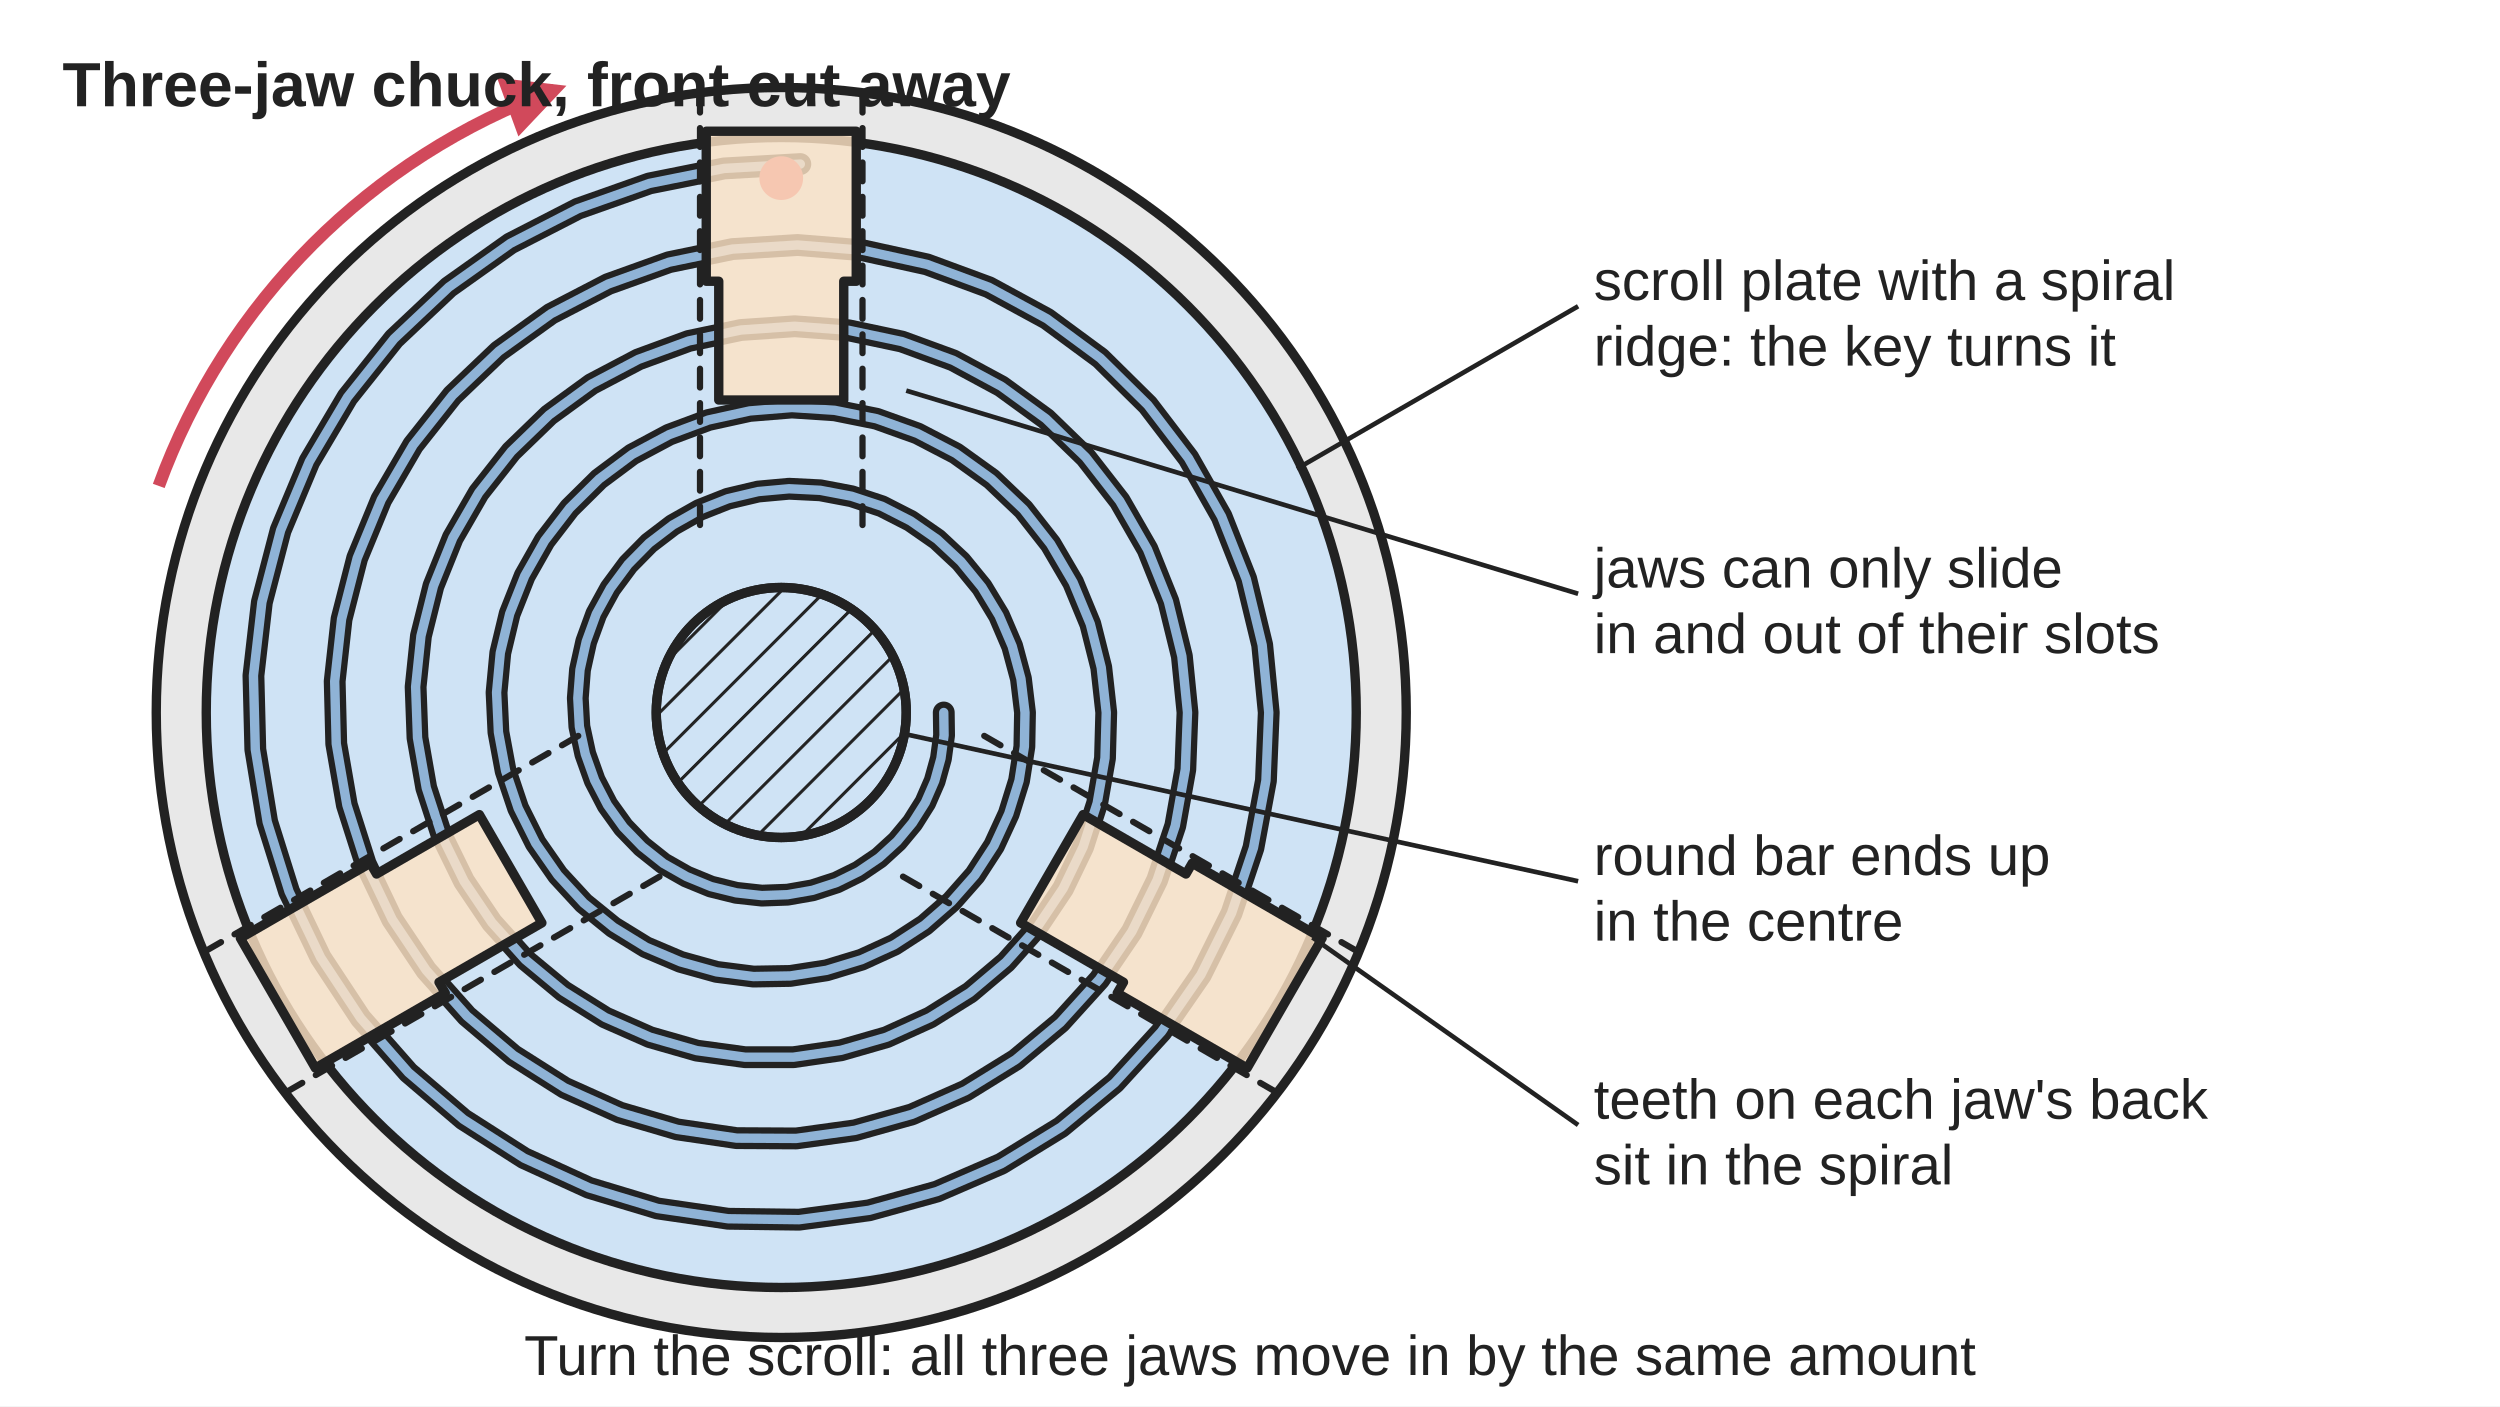
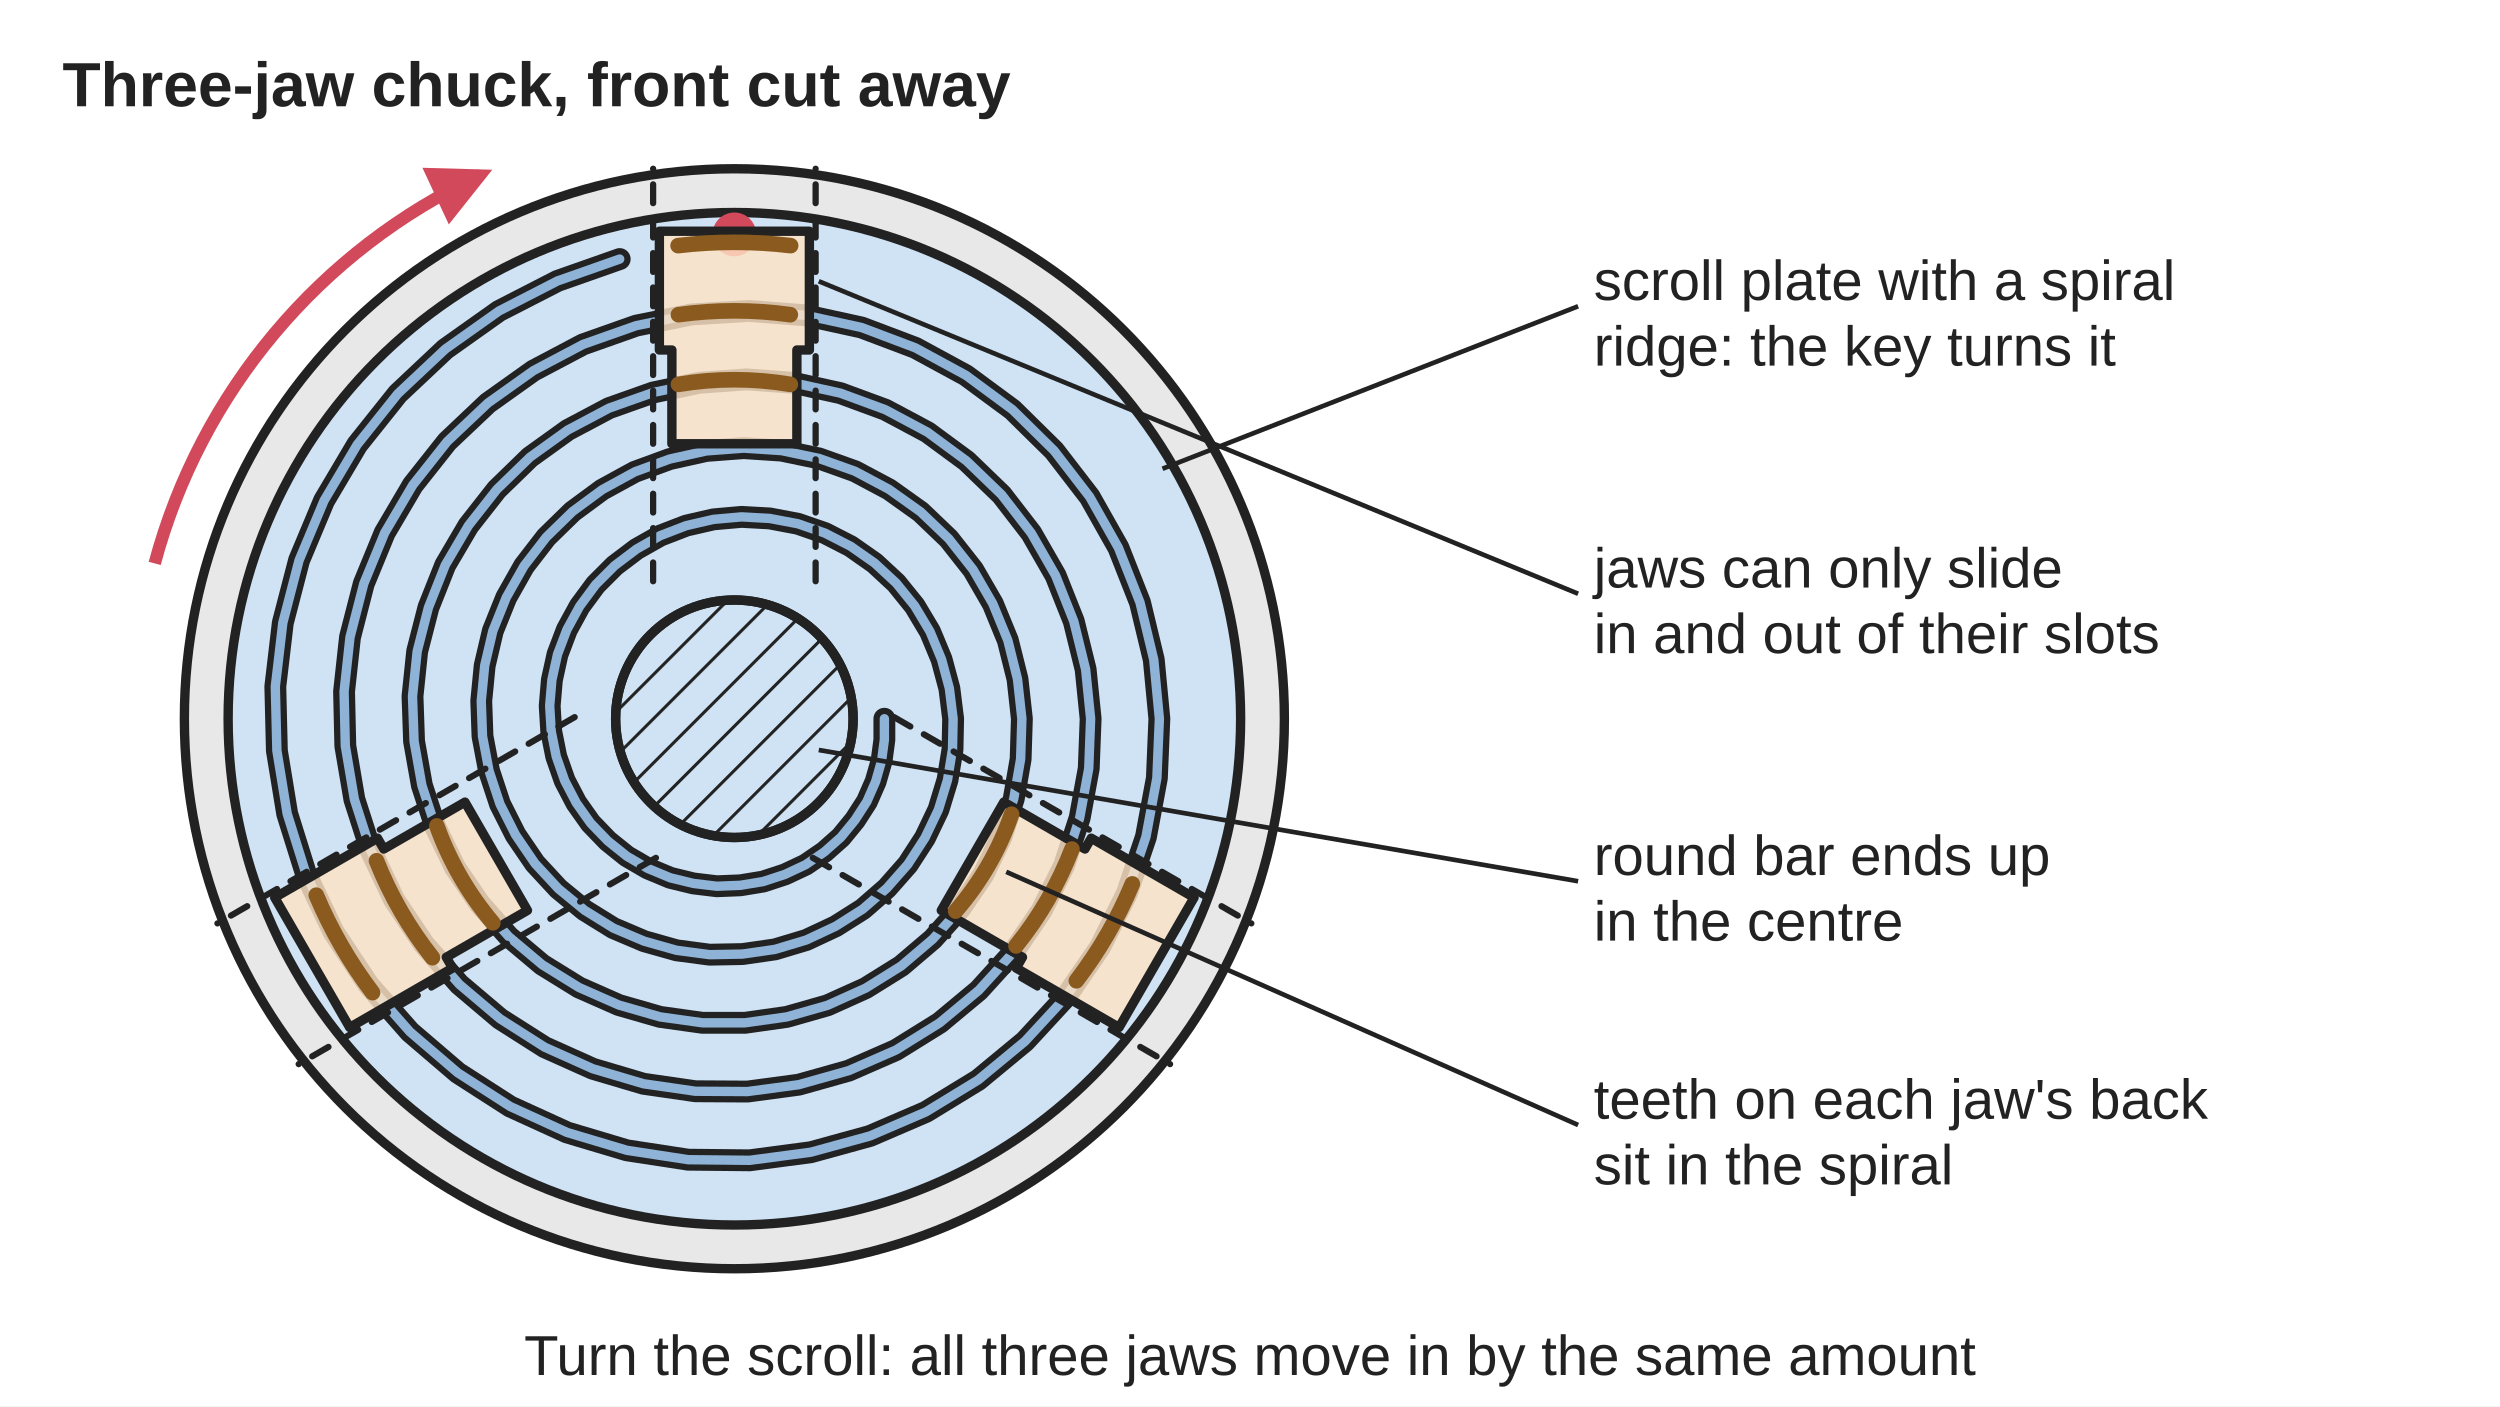
<svg xmlns="http://www.w3.org/2000/svg" viewBox="0 0 800 450" width="800" height="450" role="img">
  <rect width="800" height="450" fill="#ffffff" />
  <defs>
    <marker id="ah" viewBox="0 0 10 10" refX="8" refY="5" markerWidth="5" markerHeight="5" orient="auto-start-reverse">
      <path d="M0,0 L10,5 L0,10 z" fill="#d1495b" />
    </marker>
    <pattern id="hatch" width="10" height="10" patternUnits="userSpaceOnUse" patternTransform="rotate(45)">
      <line x1="0" y1="0" x2="0" y2="10" stroke="#222" stroke-width="2" />
    </pattern>
  </defs>
  <g stroke="#222" stroke-width="3" stroke-linejoin="round" stroke-linecap="round">
-     <circle cx="250" cy="228" r="200" fill="#e8e8e8" />
+     <circle cx="235" cy="230" r="176" fill="#e8e8e8" />
    <g>
-       <animateTransform attributeName="transform" type="rotate" values="0 250 228;0 250 228;830.8 250 228;830.8 250 228;0 250 228;0 250 228" keyTimes="0;0.083;0.433;0.567;0.917;1" dur="6s" repeatCount="indefinite" calcMode="spline" keySplines="0.4 0 0.2 1;0.4 0 0.2 1;0.4 0 0.2 1;0.4 0 0.2 1;0.4 0 0.2 1" />
-       <circle cx="250" cy="228" r="184" fill="#cfe3f5" />
-       <path d="M302,228 L302.1,235.3 L301.1,242.7 L299.1,249.9 L296.1,256.8 L292,263.3 L287.1,269.2 L281.3,274.5 L274.8,278.9 L267.7,282.4 L260,284.9 L252,286.3 L243.8,286.6 L235.6,285.7 L227.5,283.7 L219.7,280.5 L212.3,276.3 L205.5,270.9 L199.5,264.7 L194.4,257.6 L190.3,249.7 L187.3,241.3 L185.4,232.5 L184.9,223.4 L185.6,214.3 L187.6,205.3 L190.8,196.5 L195.3,188.3 L201,180.6 L207.7,173.8 L215.3,168 L223.8,163.2 L232.9,159.6 L242.6,157.3 L252.5,156.4 L262.5,156.9 L272.5,158.8 L282.2,162 L291.4,166.7 L299.9,172.6 L307.5,179.7 L314.2,187.9 L319.7,197 L323.9,206.8 L326.7,217.2 L328,228 L327.8,238.9 L326.1,249.8 L322.8,260.4 L318.1,270.6 L312,280 L304.5,288.5 L295.9,296 L286.2,302.3 L275.7,307.1 L264.5,310.5 L252.9,312.3 L241.1,312.5 L229.3,311 L217.8,307.8 L206.7,303.1 L196.3,296.7 L186.8,289 L178.5,280 L171.4,269.8 L165.8,258.6 L161.8,246.7 L159.5,234.3 L158.9,221.6 L160.1,208.9 L163.1,196.4 L167.9,184.3 L174.3,173 L182.3,162.6 L191.7,153.3 L202.3,145.4 L214.1,139.1 L226.7,134.4 L239.9,131.5 L253.4,130.4 L267.1,131.3 L280.5,134 L293.6,138.7 L305.9,145.1 L317.3,153.3 L327.5,163 L336.2,174.1 L343.4,186.4 L348.9,199.7 L352.4,213.6 L354,228 L353.6,242.6 L351.1,257 L346.6,271 L340.2,284.3 L331.9,296.7 L321.9,307.9 L310.4,317.6 L297.6,325.6 L283.7,331.9 L269.1,336.1 L253.9,338.3 L238.4,338.3 L223,336.2 L208,331.9 L193.7,325.6 L180.3,317.2 L168.1,307.1 L157.4,295.2 L148.5,282 L141.4,267.5 L136.4,252.1 L133.6,236.1 L133,219.8 L134.7,203.5 L138.7,187.5 L144.9,172.1 L153.2,157.7 L163.6,144.5 L175.7,132.8 L189.3,122.9 L204.3,115 L220.4,109.1 L237.1,105.6 L254.3,104.4 L271.6,105.7 L288.6,109.3 L305,115.3 L320.4,123.6 L334.7,134 L347.4,146.3 L358.3,160.3 L367.2,175.8 L373.9,192.5 L378.2,210 L380,228 L379.3,246.2 L376.1,264.2 L370.3,281.6 L362.2,298.1 L351.8,313.4 L339.3,327.2 L325,339.1 L309,349 L291.8,356.6 L273.6,361.7 L254.8,364.3 L235.7,364.2 L216.7,361.4 L198.3,356 L180.7,348.1 L164.3,337.7 L149.4,325.1 L136.4,310.5 L125.5,294.2 L117,276.4 L111,257.6 L107.6,238 L107.1,218 L109.3,198.1 L114.3,178.6 L122,159.9 L132.2,142.4 L144.8,126.5 L159.6,112.4 L176.3,100.4 L194.6,90.9 L214.1,83.9 L234.4,79.7 L255.2,78.4 L276.1,80.1 L296.6,84.6 L316.4,91.9 L335,102 L352.1,114.6 L367.3,129.6 L380.3,146.6 L390.9,165.3 L398.8,185.3 L403.9,206.4 L406,228 L405.1,249.8 L401.1,271.3 L394.1,292.2 L384.3,311.9 L371.7,330.1 L356.7,346.5 L339.5,360.7 L320.4,372.4 L299.8,381.3 L278.1,387.3 L255.7,390.3 L233,390 L210.4,386.7 L188.5,380.1 L167.7,370.6 L148.3,358.2 L130.7,343.2 L115.4,325.8 L102.6,306.4 L92.5,285.3 L85.5,263 L81.7,239.8 L81.1,216.2 L83.8,192.7 L89.8,169.7 L99,147.7 L111.2,127.1 L126.1,108.4 L143.6,91.9 L163.3,77.9 L184.9,66.8 L207.8,58.7 L231.7,53.9 L256.1,52.5" fill="none" stroke="#222" stroke-width="7" />
-       <path d="M302,228 L302.1,235.3 L301.1,242.7 L299.1,249.9 L296.1,256.8 L292,263.3 L287.1,269.2 L281.3,274.5 L274.8,278.9 L267.7,282.4 L260,284.9 L252,286.3 L243.8,286.6 L235.6,285.7 L227.5,283.7 L219.7,280.5 L212.3,276.3 L205.5,270.9 L199.5,264.7 L194.4,257.6 L190.3,249.7 L187.3,241.3 L185.4,232.5 L184.9,223.4 L185.6,214.3 L187.6,205.3 L190.8,196.5 L195.3,188.3 L201,180.6 L207.7,173.8 L215.3,168 L223.8,163.2 L232.9,159.6 L242.6,157.3 L252.5,156.4 L262.5,156.9 L272.5,158.8 L282.2,162 L291.4,166.7 L299.9,172.6 L307.5,179.7 L314.2,187.9 L319.7,197 L323.9,206.8 L326.7,217.2 L328,228 L327.8,238.9 L326.1,249.8 L322.8,260.4 L318.1,270.6 L312,280 L304.5,288.5 L295.9,296 L286.2,302.3 L275.7,307.1 L264.5,310.5 L252.9,312.3 L241.1,312.5 L229.3,311 L217.8,307.8 L206.7,303.1 L196.3,296.7 L186.8,289 L178.5,280 L171.4,269.8 L165.8,258.6 L161.8,246.7 L159.5,234.3 L158.9,221.6 L160.1,208.9 L163.1,196.4 L167.9,184.3 L174.3,173 L182.3,162.6 L191.7,153.3 L202.3,145.4 L214.1,139.1 L226.7,134.4 L239.9,131.5 L253.4,130.4 L267.1,131.3 L280.5,134 L293.6,138.7 L305.9,145.1 L317.3,153.3 L327.5,163 L336.2,174.1 L343.4,186.4 L348.9,199.7 L352.4,213.6 L354,228 L353.6,242.6 L351.1,257 L346.6,271 L340.2,284.3 L331.9,296.7 L321.9,307.9 L310.4,317.6 L297.6,325.6 L283.7,331.9 L269.1,336.1 L253.9,338.3 L238.4,338.3 L223,336.2 L208,331.9 L193.7,325.6 L180.3,317.2 L168.1,307.1 L157.4,295.2 L148.5,282 L141.4,267.5 L136.4,252.1 L133.6,236.1 L133,219.8 L134.7,203.5 L138.7,187.5 L144.9,172.1 L153.2,157.7 L163.6,144.5 L175.7,132.8 L189.3,122.9 L204.3,115 L220.4,109.1 L237.1,105.6 L254.3,104.4 L271.6,105.7 L288.6,109.3 L305,115.3 L320.4,123.6 L334.7,134 L347.4,146.3 L358.3,160.3 L367.2,175.8 L373.9,192.5 L378.2,210 L380,228 L379.3,246.2 L376.1,264.2 L370.3,281.6 L362.2,298.1 L351.8,313.4 L339.3,327.2 L325,339.1 L309,349 L291.8,356.6 L273.6,361.7 L254.8,364.3 L235.7,364.2 L216.7,361.4 L198.3,356 L180.7,348.1 L164.3,337.7 L149.4,325.1 L136.4,310.5 L125.5,294.2 L117,276.4 L111,257.6 L107.6,238 L107.1,218 L109.3,198.1 L114.3,178.6 L122,159.9 L132.2,142.4 L144.8,126.5 L159.6,112.4 L176.3,100.4 L194.6,90.9 L214.1,83.9 L234.4,79.7 L255.2,78.4 L276.1,80.1 L296.6,84.6 L316.4,91.9 L335,102 L352.1,114.6 L367.3,129.6 L380.3,146.6 L390.9,165.3 L398.8,185.3 L403.9,206.4 L406,228 L405.1,249.8 L401.1,271.3 L394.1,292.2 L384.3,311.9 L371.7,330.1 L356.7,346.5 L339.5,360.7 L320.4,372.4 L299.8,381.3 L278.1,387.3 L255.7,390.3 L233,390 L210.4,386.7 L188.5,380.1 L167.7,370.6 L148.3,358.2 L130.7,343.2 L115.4,325.8 L102.6,306.4 L92.5,285.3 L85.5,263 L81.7,239.8 L81.1,216.2 L83.8,192.7 L89.8,169.7 L99,147.7 L111.2,127.1 L126.1,108.4 L143.6,91.9 L163.3,77.9 L184.9,66.8 L207.8,58.7 L231.7,53.9 L256.1,52.5" fill="none" stroke="#8fb3d6" stroke-width="3" />
-       <circle cx="250" cy="57" r="7" fill="#d1495b" stroke="none" />
+       <animateTransform attributeName="transform" type="rotate" values="0 235 230;0 235 230;818.2 235 230;818.2 235 230;0 235 230;0 235 230" keyTimes="0;0.067;0.467;0.567;0.95;1" dur="6s" repeatCount="indefinite" calcMode="spline" keySplines="0.4 0 0.2 1;0.4 0 0.2 1;0.4 0 0.2 1;0.4 0 0.2 1;0.4 0 0.2 1" />
+       <circle cx="235" cy="230" r="162" fill="#cfe3f5" />
+       <path d="M283,230 L283,236.7 L282.1,243.5 L280.2,250.1 L277.4,256.5 L273.6,262.4 L269.1,267.9 L263.8,272.6 L257.8,276.7 L251.2,279.8 L244.2,282.1 L236.9,283.3 L229.4,283.6 L221.9,282.7 L214.5,280.9 L207.3,277.9 L200.6,274 L194.5,269.1 L189,263.4 L184.4,256.9 L180.7,249.8 L178,242.1 L176.4,234.1 L175.9,225.9 L176.6,217.6 L178.4,209.4 L181.4,201.5 L185.5,194 L190.6,187.1 L196.7,181 L203.7,175.7 L211.3,171.4 L219.6,168.2 L228.3,166.2 L237.3,165.4 L246.3,165.9 L255.3,167.6 L264,170.6 L272.2,174.8 L279.9,180.2 L286.8,186.6 L292.7,193.9 L297.6,202.1 L301.3,211 L303.8,220.3 L305,230 L304.8,239.8 L303.2,249.6 L300.3,259.1 L296,268.1 L290.5,276.6 L283.8,284.2 L276.1,290.9 L267.4,296.4 L258,300.8 L248,303.8 L237.6,305.3 L227.1,305.5 L216.5,304.1 L206.2,301.2 L196.3,297 L187.1,291.3 L178.7,284.4 L171.2,276.3 L165,267.2 L160,257.3 L156.5,246.7 L154.4,235.6 L154,224.3 L155.1,213 L157.7,201.9 L162,191.2 L167.7,181.1 L174.8,171.9 L183.2,163.7 L192.7,156.7 L203.1,151 L214.3,146.9 L226,144.3 L238,143.4 L250.1,144.2 L262.1,146.7 L273.6,150.8 L284.5,156.6 L294.6,163.8 L303.6,172.4 L311.4,182.3 L317.7,193.2 L322.5,204.9 L325.6,217.3 L327,230 L326.6,242.9 L324.4,255.6 L320.4,268 L314.7,279.8 L307.3,290.7 L298.5,300.5 L288.4,309.1 L277,316.2 L264.8,321.7 L251.8,325.4 L238.4,327.3 L224.8,327.3 L211.2,325.4 L198,321.6 L185.3,316 L173.5,308.7 L162.8,299.7 L153.5,289.2 L145.6,277.6 L139.4,264.8 L135,251.3 L132.5,237.2 L132,222.8 L133.5,208.4 L137.1,194.4 L142.5,180.8 L149.9,168.2 L159,156.6 L169.6,146.3 L181.7,137.6 L194.9,130.6 L209,125.6 L223.7,122.5 L238.8,121.4 L253.9,122.5 L268.9,125.8 L283.3,131.1 L296.8,138.3 L309.3,147.5 L320.5,158.3 L330,170.6 L337.8,184.2 L343.6,198.8 L347.4,214.2 L349,230 L348.4,245.9 L345.5,261.7 L340.5,277 L333.3,291.4 L324.2,304.8 L313.2,316.9 L300.7,327.3 L286.7,336 L271.6,342.6 L255.6,347.1 L239.2,349.3 L222.5,349.2 L205.9,346.8 L189.7,342 L174.3,335.1 L160,326 L147,315 L135.7,302.2 L126.1,287.9 L118.7,272.3 L113.4,255.8 L110.5,238.7 L110.1,221.3 L112,203.9 L116.4,186.8 L123.1,170.5 L132.1,155.2 L143.1,141.3 L156.1,129 L170.7,118.6 L186.6,110.2 L203.6,104.2 L221.4,100.6 L239.6,99.5 L257.8,100.9 L275.7,104.8 L292.9,111.3 L309.1,120.1 L324,131.1 L337.3,144.2 L348.7,159 L357.9,175.3 L364.8,192.8 L369.2,211.1 L371,230 L370.2,249 L366.7,267.8 L360.6,285.9 L352,303.1 L341.1,319 L328,333.2 L313,345.6 L296.3,355.8 L278.4,363.5 L259.5,368.7 L239.9,371.3 L220.2,371.1 L200.6,368.1 L181.5,362.4 L163.3,354.1 L146.5,343.3 L131.2,330.2 L117.9,315.1 L106.7,298.2 L98,279.9 L91.9,260.4 L88.6,240.2 L88.1,219.7 L90.5,199.3 L95.7,179.3 L103.7,160.2 L114.3,142.3 L127.3,126 L142.5,111.7 L159.7,99.5 L178.4,89.9 L198.3,82.9" fill="none" stroke="#222" stroke-width="7" />
+       <path d="M283,230 L283,236.7 L282.1,243.5 L280.2,250.1 L277.4,256.5 L273.6,262.4 L269.1,267.9 L263.8,272.6 L257.8,276.7 L251.2,279.8 L244.2,282.1 L236.9,283.3 L229.4,283.6 L221.9,282.7 L214.5,280.9 L207.3,277.9 L200.6,274 L194.5,269.1 L189,263.4 L184.4,256.9 L180.7,249.8 L178,242.1 L176.4,234.1 L175.9,225.9 L176.6,217.6 L178.4,209.4 L181.4,201.5 L185.5,194 L190.6,187.1 L196.7,181 L203.7,175.7 L211.3,171.4 L219.6,168.2 L228.3,166.2 L237.3,165.4 L246.3,165.9 L255.3,167.6 L264,170.6 L272.2,174.8 L279.9,180.2 L286.8,186.6 L292.7,193.9 L297.6,202.1 L301.3,211 L303.8,220.3 L305,230 L304.8,239.8 L303.2,249.6 L300.3,259.1 L296,268.1 L290.5,276.6 L283.8,284.2 L276.1,290.9 L267.4,296.4 L258,300.8 L248,303.8 L237.6,305.3 L227.1,305.5 L216.5,304.1 L206.2,301.2 L196.3,297 L187.1,291.3 L178.7,284.4 L171.2,276.3 L165,267.2 L160,257.3 L156.5,246.7 L154.4,235.6 L154,224.3 L155.1,213 L157.7,201.9 L162,191.2 L167.7,181.1 L174.8,171.9 L183.2,163.7 L192.7,156.7 L203.1,151 L214.3,146.9 L226,144.3 L238,143.4 L250.1,144.2 L262.1,146.7 L273.6,150.8 L284.5,156.6 L294.6,163.8 L303.6,172.4 L311.4,182.3 L317.7,193.2 L322.5,204.9 L325.6,217.3 L327,230 L326.6,242.9 L324.4,255.6 L320.4,268 L314.7,279.8 L307.3,290.7 L298.5,300.5 L288.4,309.1 L277,316.2 L264.8,321.7 L251.8,325.4 L238.4,327.3 L224.8,327.3 L211.2,325.4 L198,321.6 L185.3,316 L173.5,308.7 L162.8,299.7 L153.5,289.2 L145.6,277.6 L139.4,264.8 L135,251.3 L132.5,237.2 L132,222.8 L133.5,208.4 L137.1,194.4 L142.5,180.8 L149.9,168.2 L159,156.6 L169.6,146.3 L181.7,137.6 L194.9,130.6 L209,125.6 L223.7,122.5 L238.8,121.4 L253.9,122.5 L268.9,125.8 L283.3,131.1 L296.8,138.3 L309.3,147.5 L320.5,158.3 L330,170.6 L337.8,184.2 L343.6,198.8 L347.4,214.2 L349,230 L348.4,245.9 L345.5,261.7 L340.5,277 L333.3,291.4 L324.2,304.8 L313.2,316.9 L300.7,327.3 L286.7,336 L271.6,342.6 L255.6,347.1 L239.2,349.3 L222.5,349.2 L205.9,346.8 L189.7,342 L174.3,335.1 L160,326 L147,315 L135.7,302.2 L126.1,287.9 L118.7,272.3 L113.4,255.8 L110.5,238.7 L110.1,221.3 L112,203.9 L116.4,186.8 L123.1,170.5 L132.1,155.2 L143.1,141.3 L156.1,129 L170.7,118.6 L186.6,110.2 L203.6,104.2 L221.4,100.6 L239.6,99.5 L257.8,100.9 L275.7,104.8 L292.9,111.3 L309.1,120.1 L324,131.1 L337.3,144.2 L348.7,159 L357.9,175.3 L364.8,192.8 L369.2,211.1 L371,230 L370.2,249 L366.7,267.8 L360.6,285.9 L352,303.1 L341.1,319 L328,333.2 L313,345.6 L296.3,355.8 L278.4,363.5 L259.5,368.7 L239.9,371.3 L220.2,371.1 L200.6,368.1 L181.5,362.4 L163.3,354.1 L146.5,343.3 L131.2,330.2 L117.9,315.1 L106.7,298.2 L98,279.9 L91.9,260.4 L88.6,240.2 L88.1,219.7 L90.5,199.3 L95.7,179.3 L103.7,160.2 L114.3,142.3 L127.3,126 L142.5,111.7 L159.7,99.5 L178.4,89.9 L198.3,82.9" fill="none" stroke="#8fb3d6" stroke-width="3" />
+       <circle cx="235" cy="75" r="7" fill="#d1495b" stroke="none" />
    </g>
-     <circle cx="250" cy="228" r="40" fill="url(#hatch)" />
-     <circle cx="250" cy="228" r="40" fill="none" />
-     <g transform="rotate(0 250 228)">
-       <line x1="224" y1="168" x2="224" y2="28" stroke-width="2" stroke-dasharray="6 5" />
-       <line x1="276" y1="168" x2="276" y2="28" stroke-width="2" stroke-dasharray="6 5" />
+     <circle cx="235" cy="230" r="38" fill="url(#hatch)" />
+     <circle cx="235" cy="230" r="38" fill="none" />
+     <g transform="rotate(0 235 230)">
+       <line x1="209" y1="186" x2="209" y2="54" stroke-width="2" stroke-dasharray="6 5" />
+       <line x1="261" y1="186" x2="261" y2="54" stroke-width="2" stroke-dasharray="6 5" />
      <g>
-         <animateTransform attributeName="transform" type="translate" values="0 0;0 0;0 60;0 60;0 0;0 0" keyTimes="0;0.083;0.433;0.567;0.917;1" dur="6s" repeatCount="indefinite" calcMode="spline" keySplines="0.4 0 0.2 1;0.4 0 0.2 1;0.4 0 0.2 1;0.4 0 0.2 1;0.4 0 0.2 1" />
-         <path d="M230,128 L270,128 L270,90 L274,90 L274,42 L226,42 L226,90 L230,90 Z" fill="#fde2c4" fill-opacity="0.82" />
+         <animateTransform attributeName="transform" type="translate" values="0 0;0 0;0 50;0 50;0 0;0 0" keyTimes="0;0.067;0.467;0.567;0.95;1" dur="6s" repeatCount="indefinite" calcMode="spline" keySplines="0.4 0 0.2 1;0.4 0 0.2 1;0.4 0 0.2 1;0.4 0 0.2 1;0.4 0 0.2 1" />
+         <path d="M215,142 L255,142 L255,112 L259,112 L259,74 L211,74 L211,112 L215,112 Z" fill="#fde2c4" fill-opacity="0.82" />
+         <path d="M217.1,123 A108.5,108.5 0 0 1 252.9,123" fill="none" stroke="#8a5a1e" stroke-width="5" />
+         <path d="M217.1,100.7 A130.5,130.5 0 0 1 252.9,100.7" fill="none" stroke="#8a5a1e" stroke-width="5" />
+         <path d="M217,78.6 A152.5,152.5 0 0 1 253,78.6" fill="none" stroke="#8a5a1e" stroke-width="5" />
      </g>
    </g>
-     <g transform="rotate(120 250 228)">
-       <line x1="224" y1="168" x2="224" y2="28" stroke-width="2" stroke-dasharray="6 5" />
-       <line x1="276" y1="168" x2="276" y2="28" stroke-width="2" stroke-dasharray="6 5" />
+     <g transform="rotate(120 235 230)">
+       <line x1="209" y1="186" x2="209" y2="54" stroke-width="2" stroke-dasharray="6 5" />
+       <line x1="261" y1="186" x2="261" y2="54" stroke-width="2" stroke-dasharray="6 5" />
      <g>
-         <animateTransform attributeName="transform" type="translate" values="0 0;0 0;0 60;0 60;0 0;0 0" keyTimes="0;0.083;0.433;0.567;0.917;1" dur="6s" repeatCount="indefinite" calcMode="spline" keySplines="0.4 0 0.2 1;0.4 0 0.2 1;0.4 0 0.2 1;0.4 0 0.2 1;0.4 0 0.2 1" />
-         <path d="M230,128 L270,128 L270,90 L274,90 L274,42 L226,42 L226,90 L230,90 Z" fill="#fde2c4" fill-opacity="0.82" />
+         <animateTransform attributeName="transform" type="translate" values="0 0;0 0;0 50;0 50;0 0;0 0" keyTimes="0;0.067;0.467;0.567;0.95;1" dur="6s" repeatCount="indefinite" calcMode="spline" keySplines="0.4 0 0.2 1;0.4 0 0.2 1;0.4 0 0.2 1;0.4 0 0.2 1;0.4 0 0.2 1" />
+         <path d="M215,142 L255,142 L255,112 L259,112 L259,74 L211,74 L211,112 L215,112 Z" fill="#fde2c4" fill-opacity="0.82" />
+         <path d="M217.1,137.9 A93.8,93.8 0 0 1 252.9,137.9" fill="none" stroke="#8a5a1e" stroke-width="5" />
+         <path d="M217.1,115.6 A115.8,115.8 0 0 1 252.9,115.6" fill="none" stroke="#8a5a1e" stroke-width="5" />
+         <path d="M217.1,93.3 A137.8,137.8 0 0 1 252.9,93.3" fill="none" stroke="#8a5a1e" stroke-width="5" />
      </g>
    </g>
-     <g transform="rotate(240 250 228)">
-       <line x1="224" y1="168" x2="224" y2="28" stroke-width="2" stroke-dasharray="6 5" />
-       <line x1="276" y1="168" x2="276" y2="28" stroke-width="2" stroke-dasharray="6 5" />
+     <g transform="rotate(240 235 230)">
+       <line x1="209" y1="186" x2="209" y2="54" stroke-width="2" stroke-dasharray="6 5" />
+       <line x1="261" y1="186" x2="261" y2="54" stroke-width="2" stroke-dasharray="6 5" />
      <g>
-         <animateTransform attributeName="transform" type="translate" values="0 0;0 0;0 60;0 60;0 0;0 0" keyTimes="0;0.083;0.433;0.567;0.917;1" dur="6s" repeatCount="indefinite" calcMode="spline" keySplines="0.4 0 0.2 1;0.4 0 0.2 1;0.4 0 0.2 1;0.4 0 0.2 1;0.4 0 0.2 1" />
-         <path d="M230,128 L270,128 L270,90 L274,90 L274,42 L226,42 L226,90 L230,90 Z" fill="#fde2c4" fill-opacity="0.82" />
+         <animateTransform attributeName="transform" type="translate" values="0 0;0 0;0 50;0 50;0 0;0 0" keyTimes="0;0.067;0.467;0.567;0.95;1" dur="6s" repeatCount="indefinite" calcMode="spline" keySplines="0.4 0 0.2 1;0.4 0 0.2 1;0.4 0 0.2 1;0.4 0 0.2 1;0.4 0 0.2 1" />
+         <path d="M215,142 L255,142 L255,112 L259,112 L259,74 L211,74 L211,112 L215,112 Z" fill="#fde2c4" fill-opacity="0.82" />
+         <path d="M217.1,130.4 A101.2,101.2 0 0 1 252.9,130.4" fill="none" stroke="#8a5a1e" stroke-width="5" />
+         <path d="M217.1,108.1 A123.2,123.2 0 0 1 252.9,108.1" fill="none" stroke="#8a5a1e" stroke-width="5" />
+         <path d="M217,85.9 A145.2,145.2 0 0 1 253,85.9" fill="none" stroke="#8a5a1e" stroke-width="5" />
      </g>
    </g>
  </g>
  <g fill="none" stroke="#d1495b" stroke-width="4" marker-end="url(#ah)">
-     <path d="M50.8,155.5 A212,212 0 0 1 177.5,28.8" />
+     <path d="M49.5,180.3 A192,192 0 0 1 153.9,56" />
  </g>
  <g font-family="Arial, Helvetica, sans-serif" font-size="18" fill="#222">
    <text x="20" y="34" font-size="20" font-weight="bold">Three-jaw chuck, front cut away</text>
    <g stroke="#222" stroke-width="1.5">
-       <line x1="505" y1="98" x2="415" y2="150" />
-       <line x1="505" y1="190" x2="290" y2="125" />
-       <line x1="505" y1="282" x2="290" y2="235" />
-       <line x1="505" y1="360" x2="420" y2="300" />
+       <line x1="505" y1="98" x2="372" y2="150" />
+       <line x1="505" y1="190" x2="262" y2="90" />
+       <line x1="505" y1="282" x2="262" y2="240" />
+       <line x1="505" y1="360" x2="322" y2="279" />
    </g>
    <text x="510" y="96">scroll plate with a spiral</text>
    <text x="510" y="117">ridge: the key turns it</text>
    <text x="510" y="188">jaws can only slide</text>
    <text x="510" y="209">in and out of their slots</text>
    <text x="510" y="280">round bar ends up</text>
    <text x="510" y="301">in the centre</text>
    <text x="510" y="358">teeth on each jaw's back</text>
    <text x="510" y="379">sit in the spiral</text>
    <text x="400" y="440" text-anchor="middle">Turn the scroll: all three jaws move in by the same amount</text>
  </g>
</svg>
